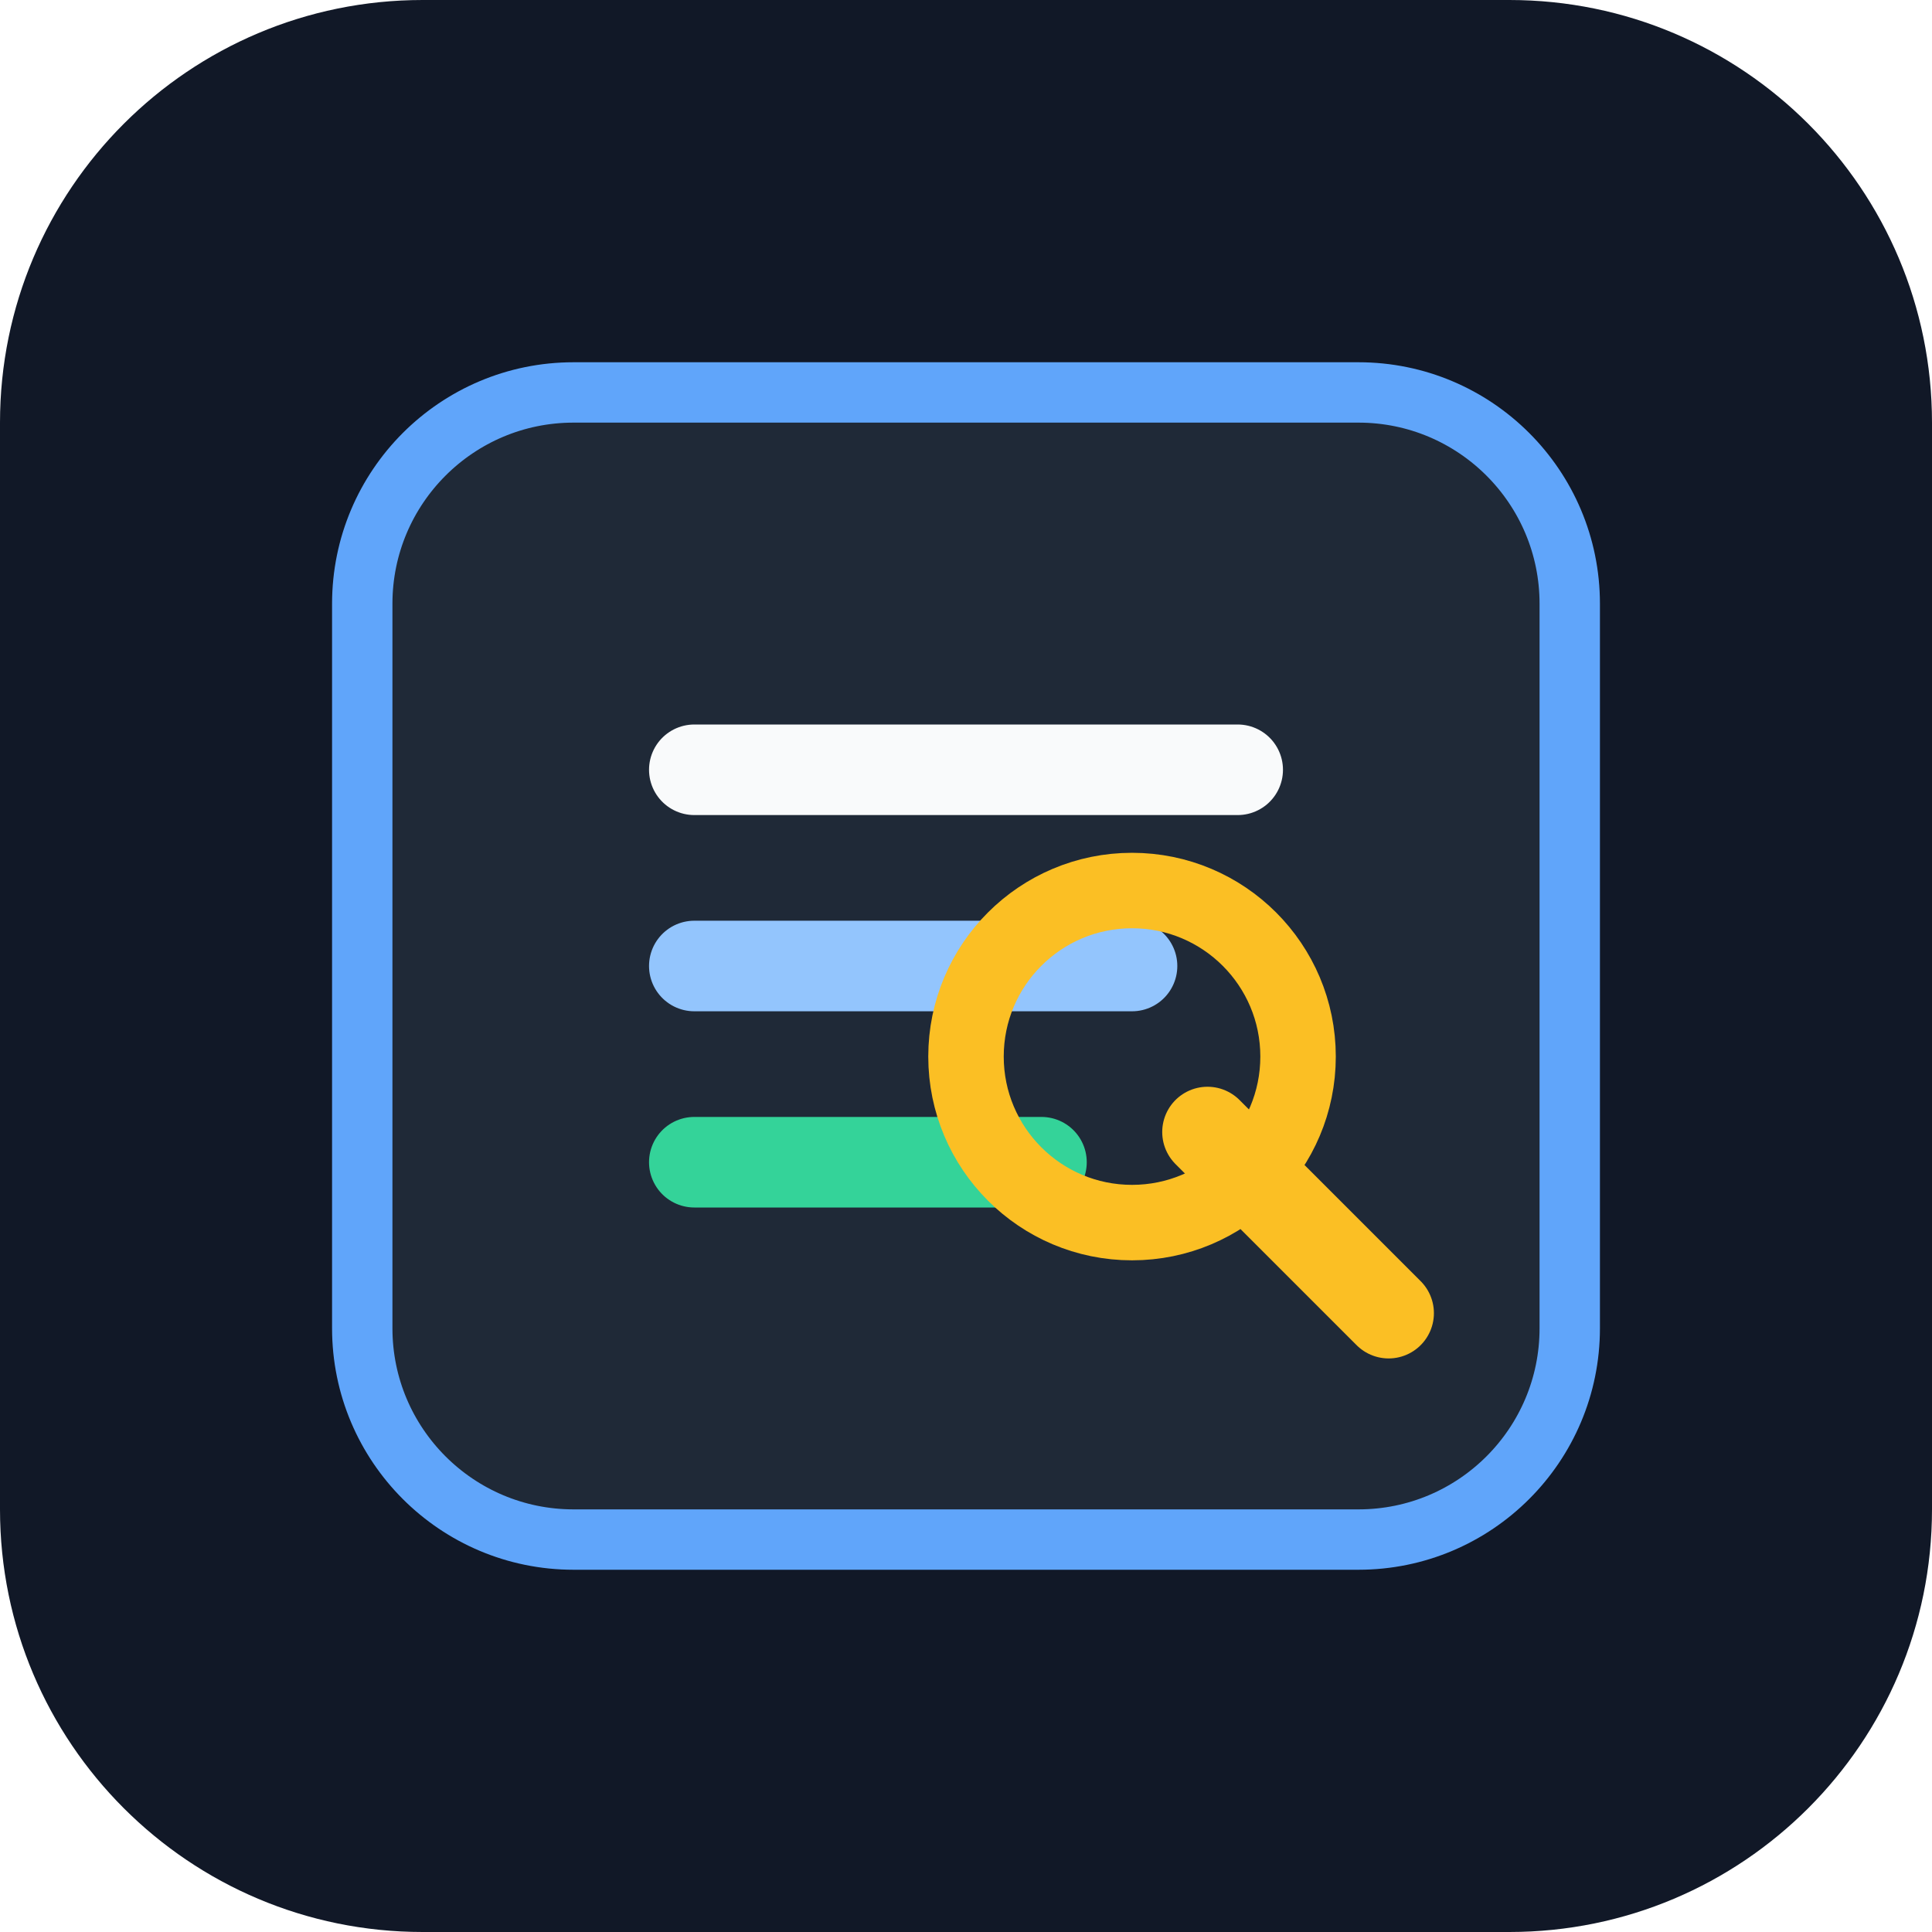
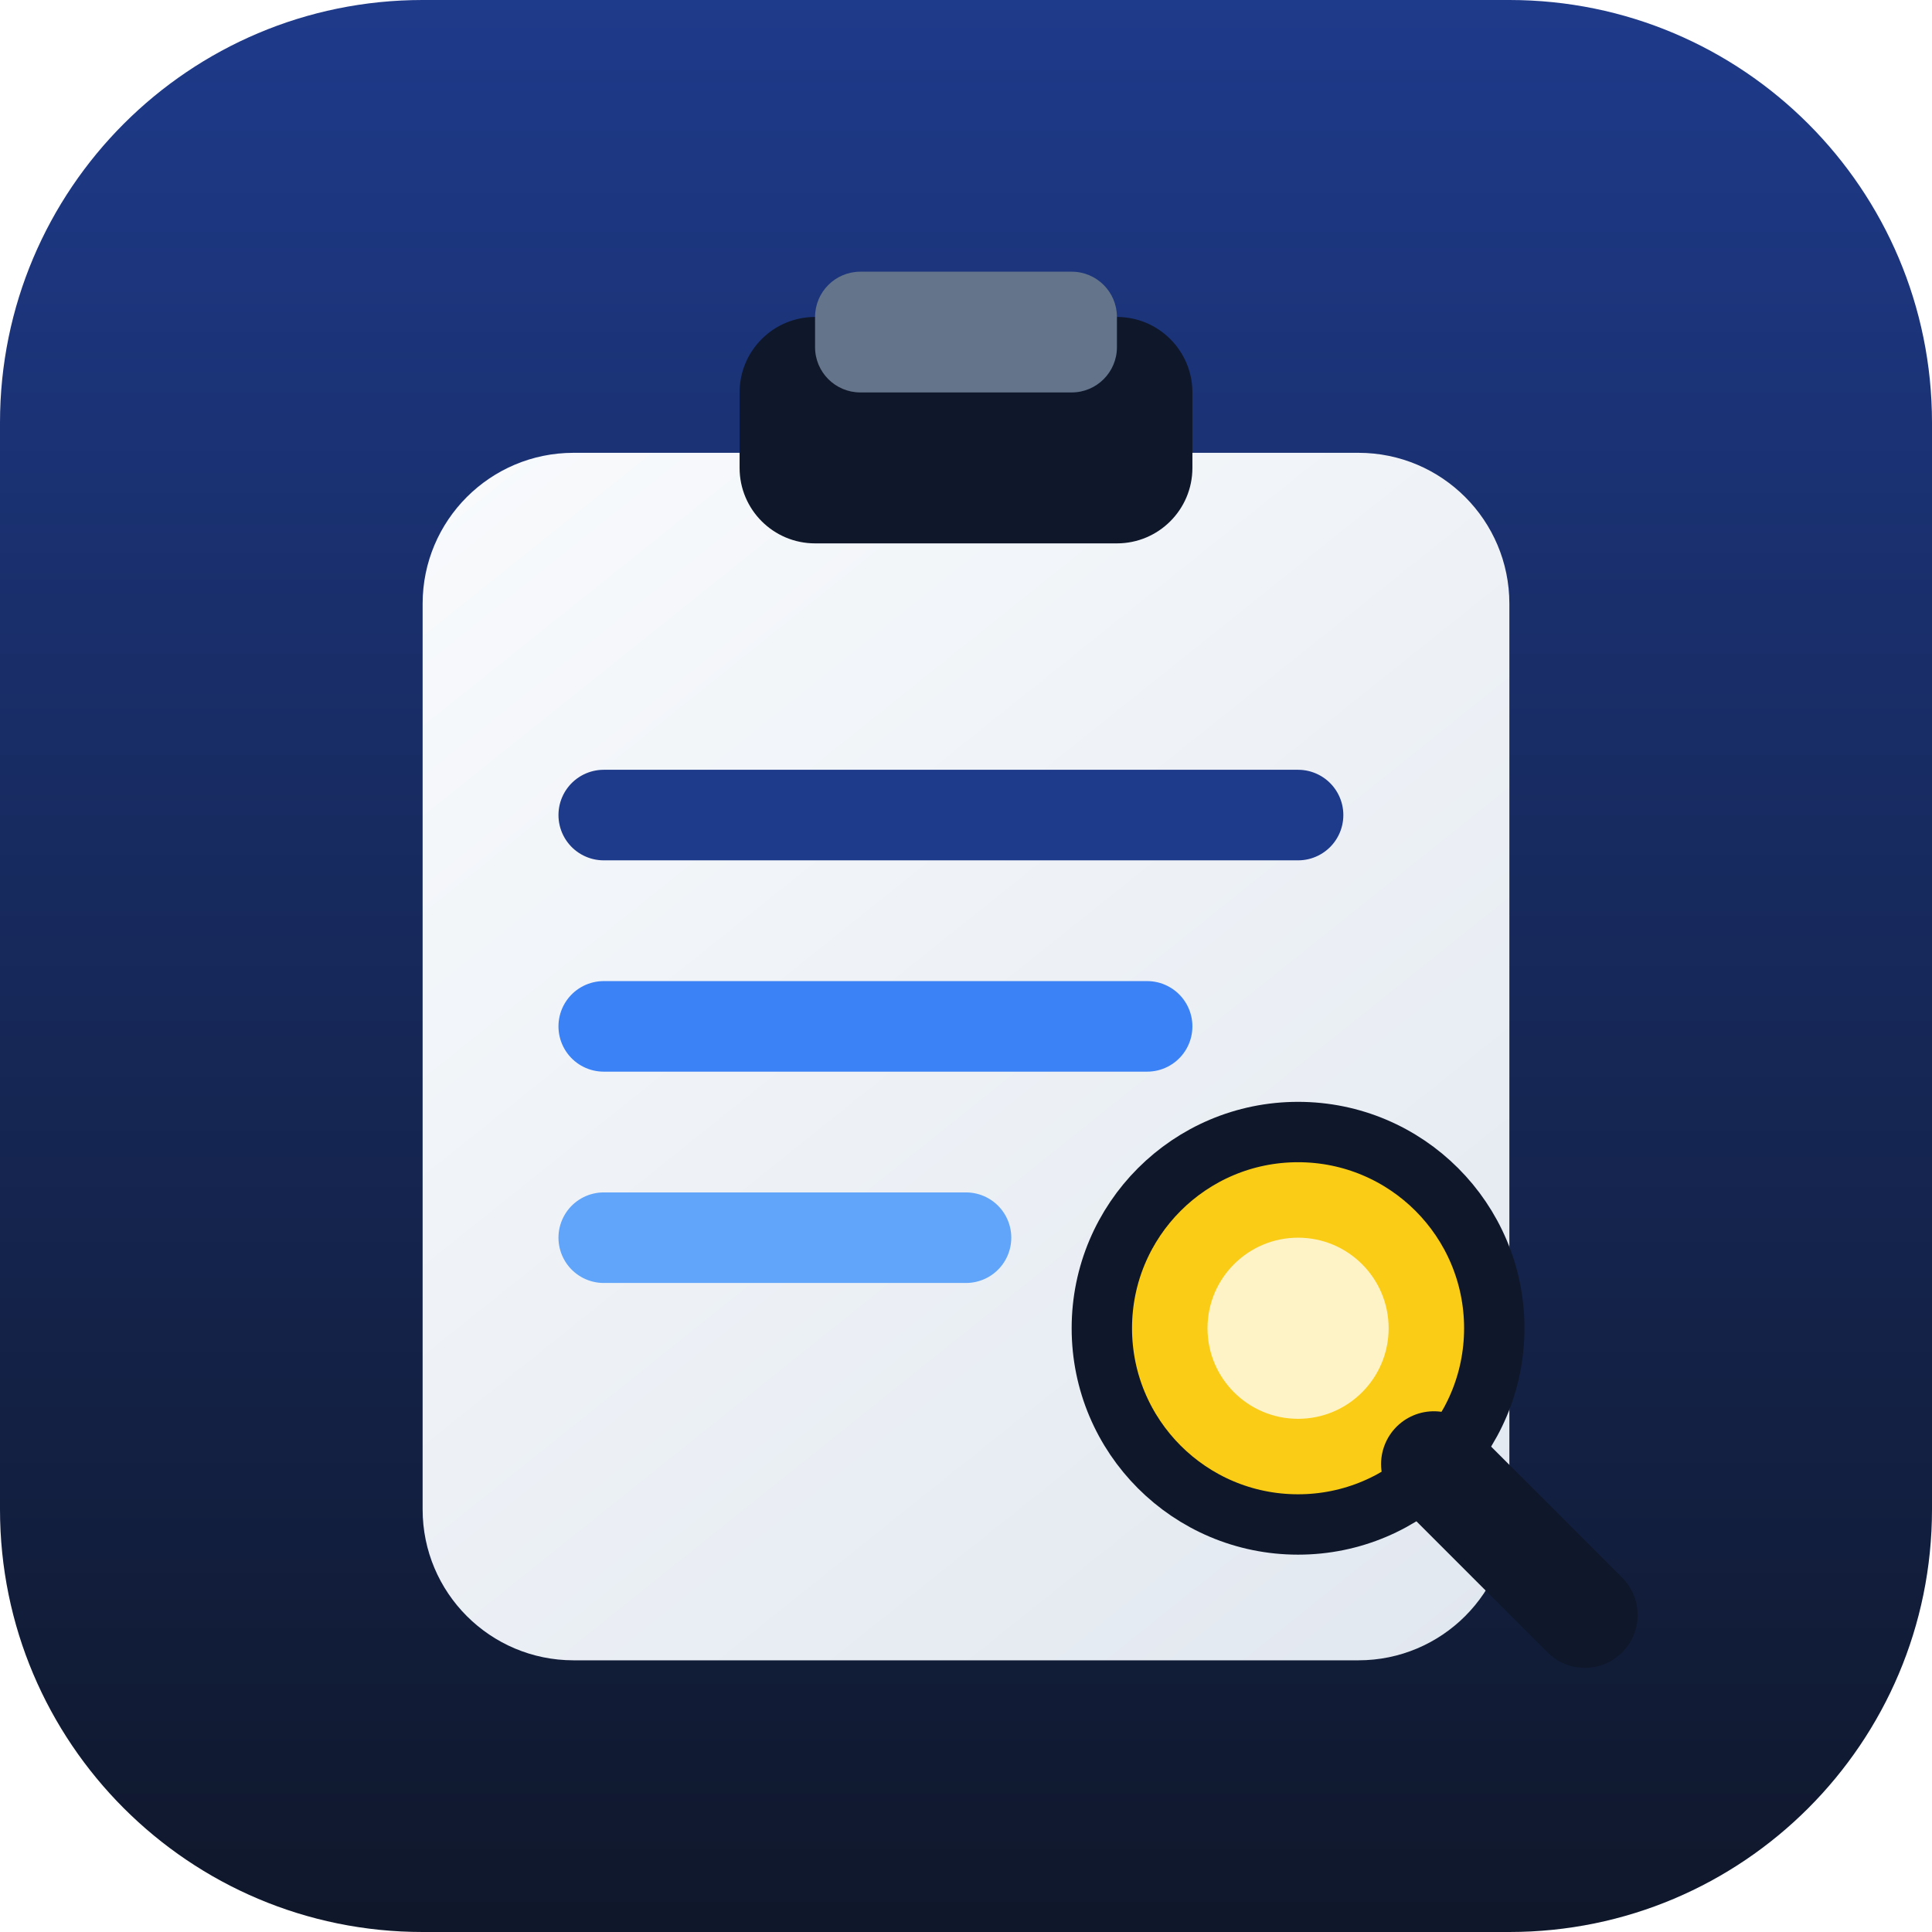
<svg xmlns="http://www.w3.org/2000/svg" width="256" height="256" viewBox="0 0 256 256" fill="none">
-   <rect width="256" height="256" rx="56" fill="#111827" />
-   <rect x="48" y="52" width="160" height="152" rx="28" fill="#1F2937" stroke="#60A5FA" stroke-width="8" />
-   <path d="M92 102H164" stroke="#F9FAFB" stroke-width="12" stroke-linecap="round" />
-   <path d="M92 128H150" stroke="#93C5FD" stroke-width="12" stroke-linecap="round" />
-   <path d="M92 154H138" stroke="#34D399" stroke-width="12" stroke-linecap="round" />
-   <path d="M160 150L184 174" stroke="#FBBF24" stroke-width="12" stroke-linecap="round" />
-   <circle cx="150" cy="140" r="22" stroke="#FBBF24" stroke-width="10" />
+   <defs>
+     <linearGradient id="bg" x1="0" y1="0" x2="0" y2="256" gradientUnits="userSpaceOnUse">
+       <stop offset="0" stop-color="#1E3A8A" />
+       <stop offset="1" stop-color="#0F172A" />
+     </linearGradient>
+     <linearGradient id="board" x1="64" y1="60" x2="192" y2="220" gradientUnits="userSpaceOnUse">
+       <stop offset="0" stop-color="#F8FAFC" />
+       <stop offset="1" stop-color="#E2E8F0" />
+     </linearGradient>
+   </defs>
+   <rect width="256" height="256" rx="56" fill="url(#bg)" />
+   <rect x="56" y="60" width="144" height="160" rx="20" fill="url(#board)" />
+   <rect x="98" y="42" width="60" height="30" rx="10" fill="#0F172A" />
+   <rect x="108" y="36" width="40" height="16" rx="6" fill="#64748B" />
+   <path d="M80 108H172" stroke="#1E3A8A" stroke-width="12" stroke-linecap="round" />
+   <path d="M80 136H152" stroke="#3B82F6" stroke-width="12" stroke-linecap="round" />
+   <path d="M80 164H128" stroke="#60A5FA" stroke-width="12" stroke-linecap="round" />
+   <circle cx="172" cy="176" r="26" fill="#FACC15" stroke="#0F172A" stroke-width="8" />
+   <path d="M190 194L210 214" stroke="#0F172A" stroke-width="14" stroke-linecap="round" />
+   <circle cx="172" cy="176" r="12" fill="#FEF3C7" />
</svg>
